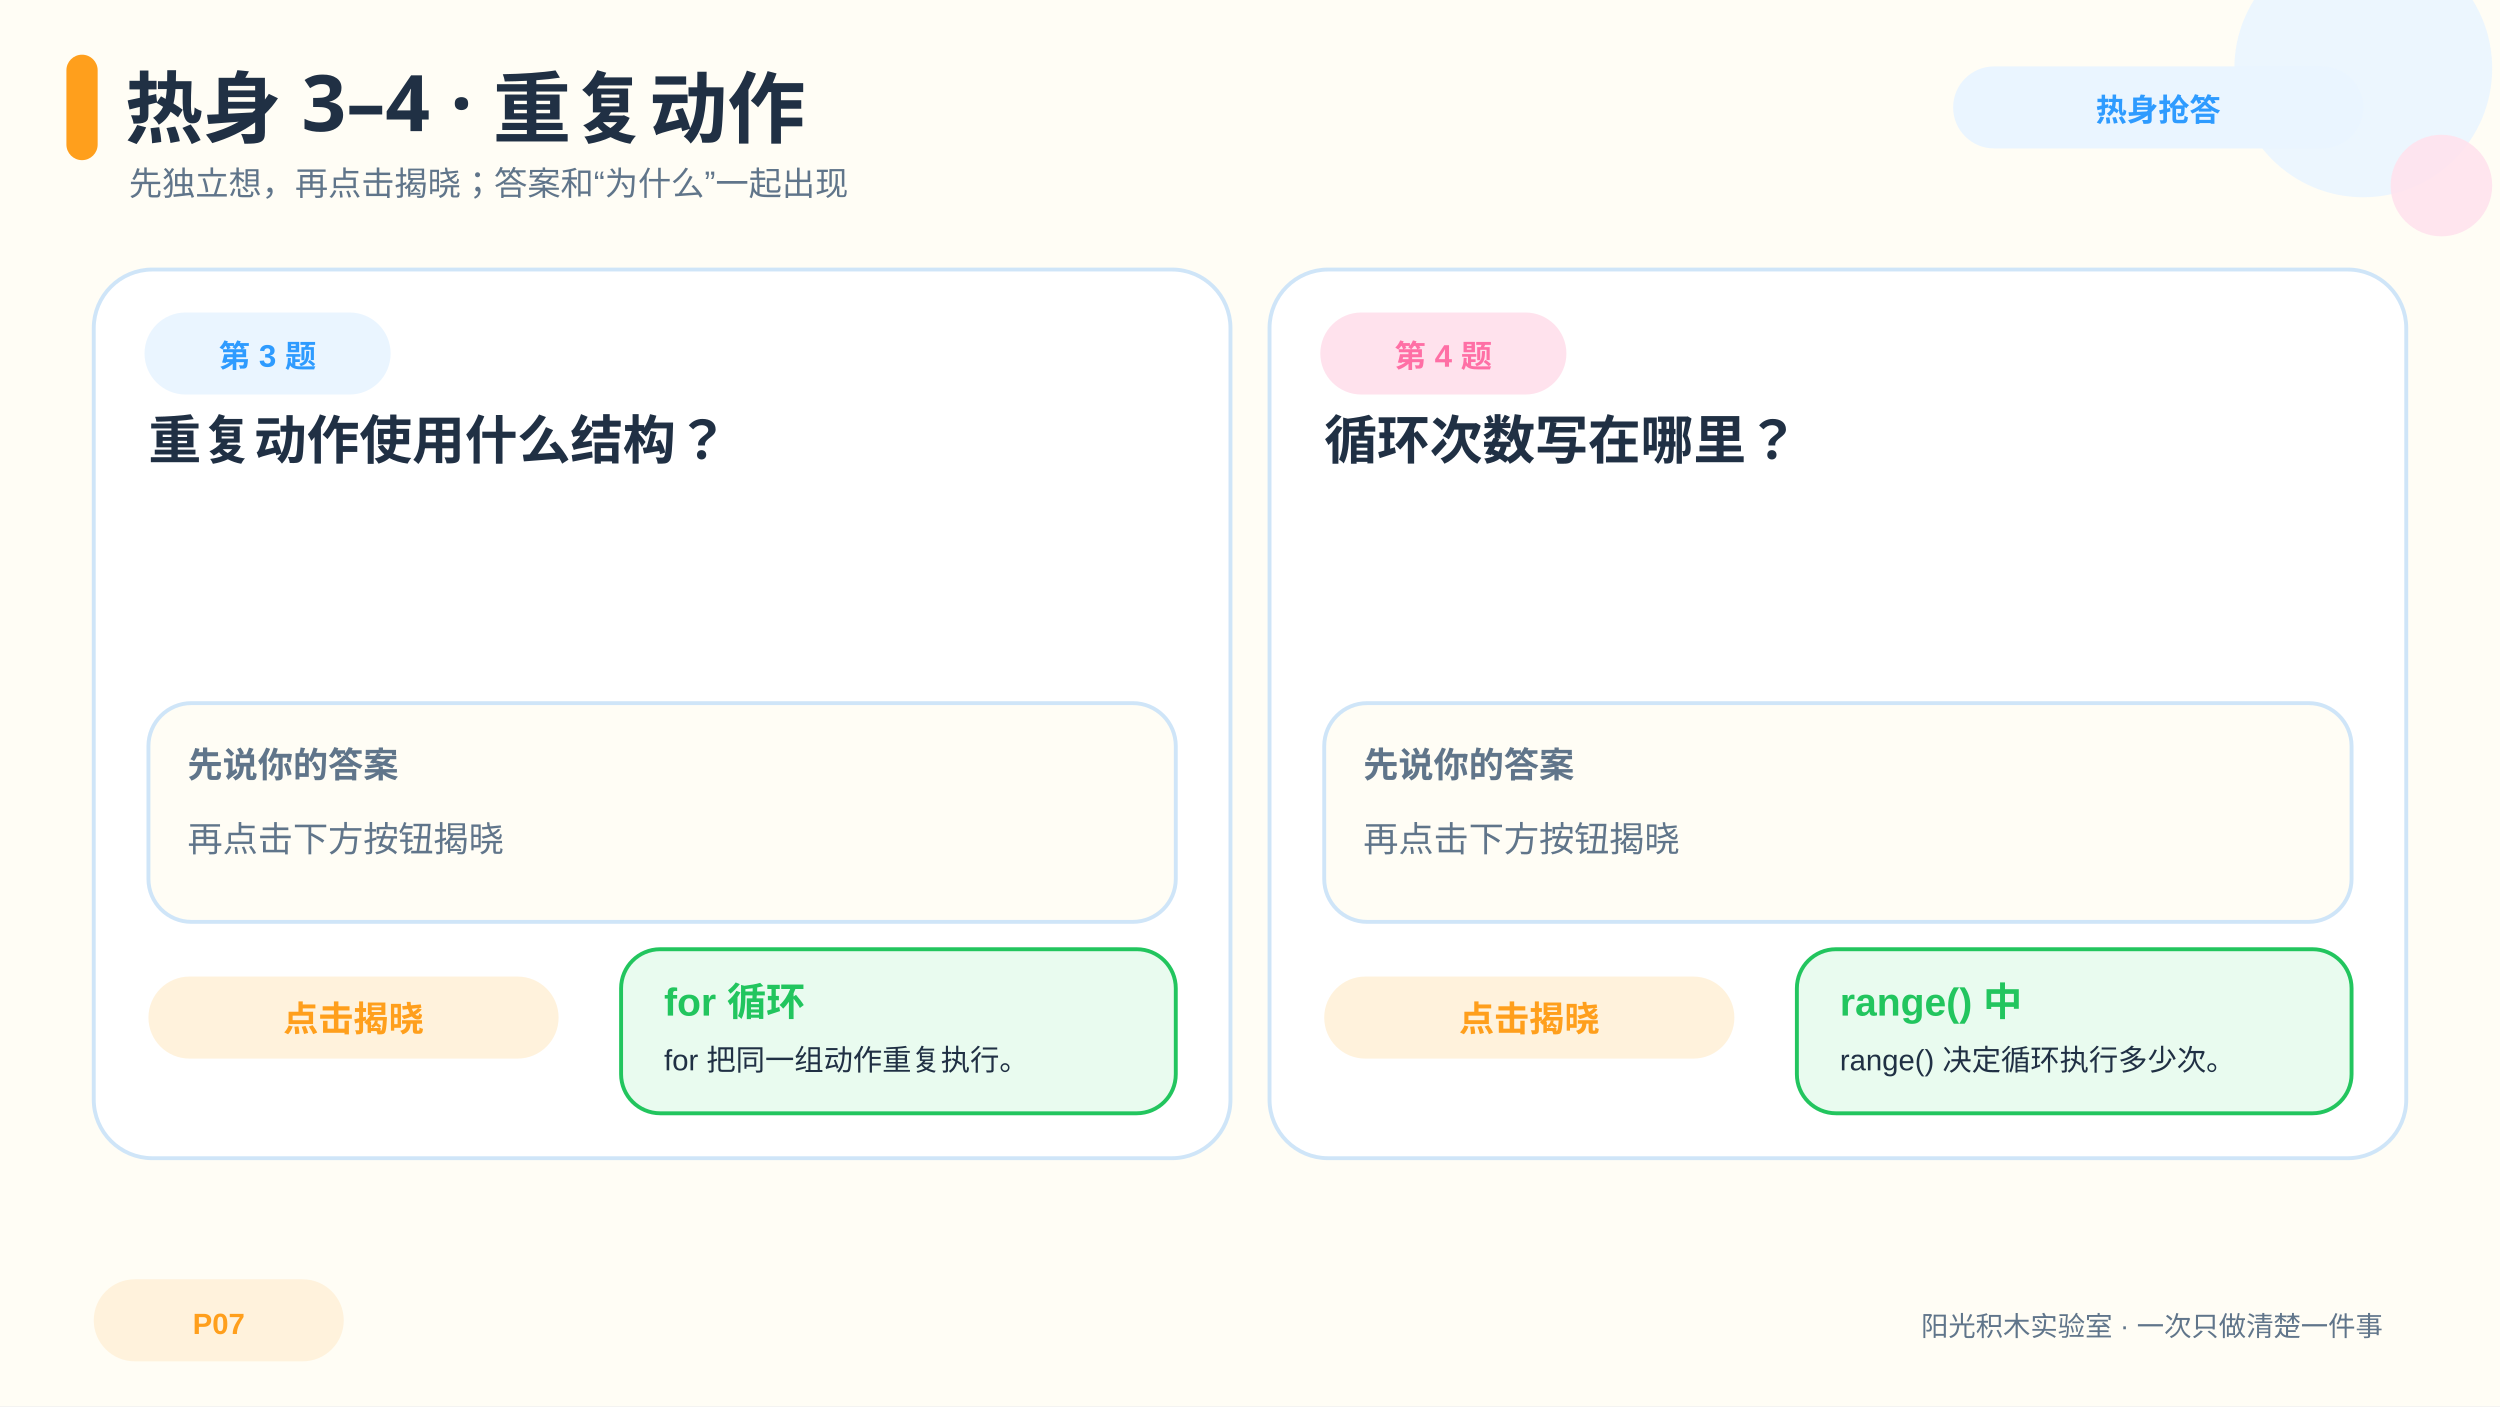
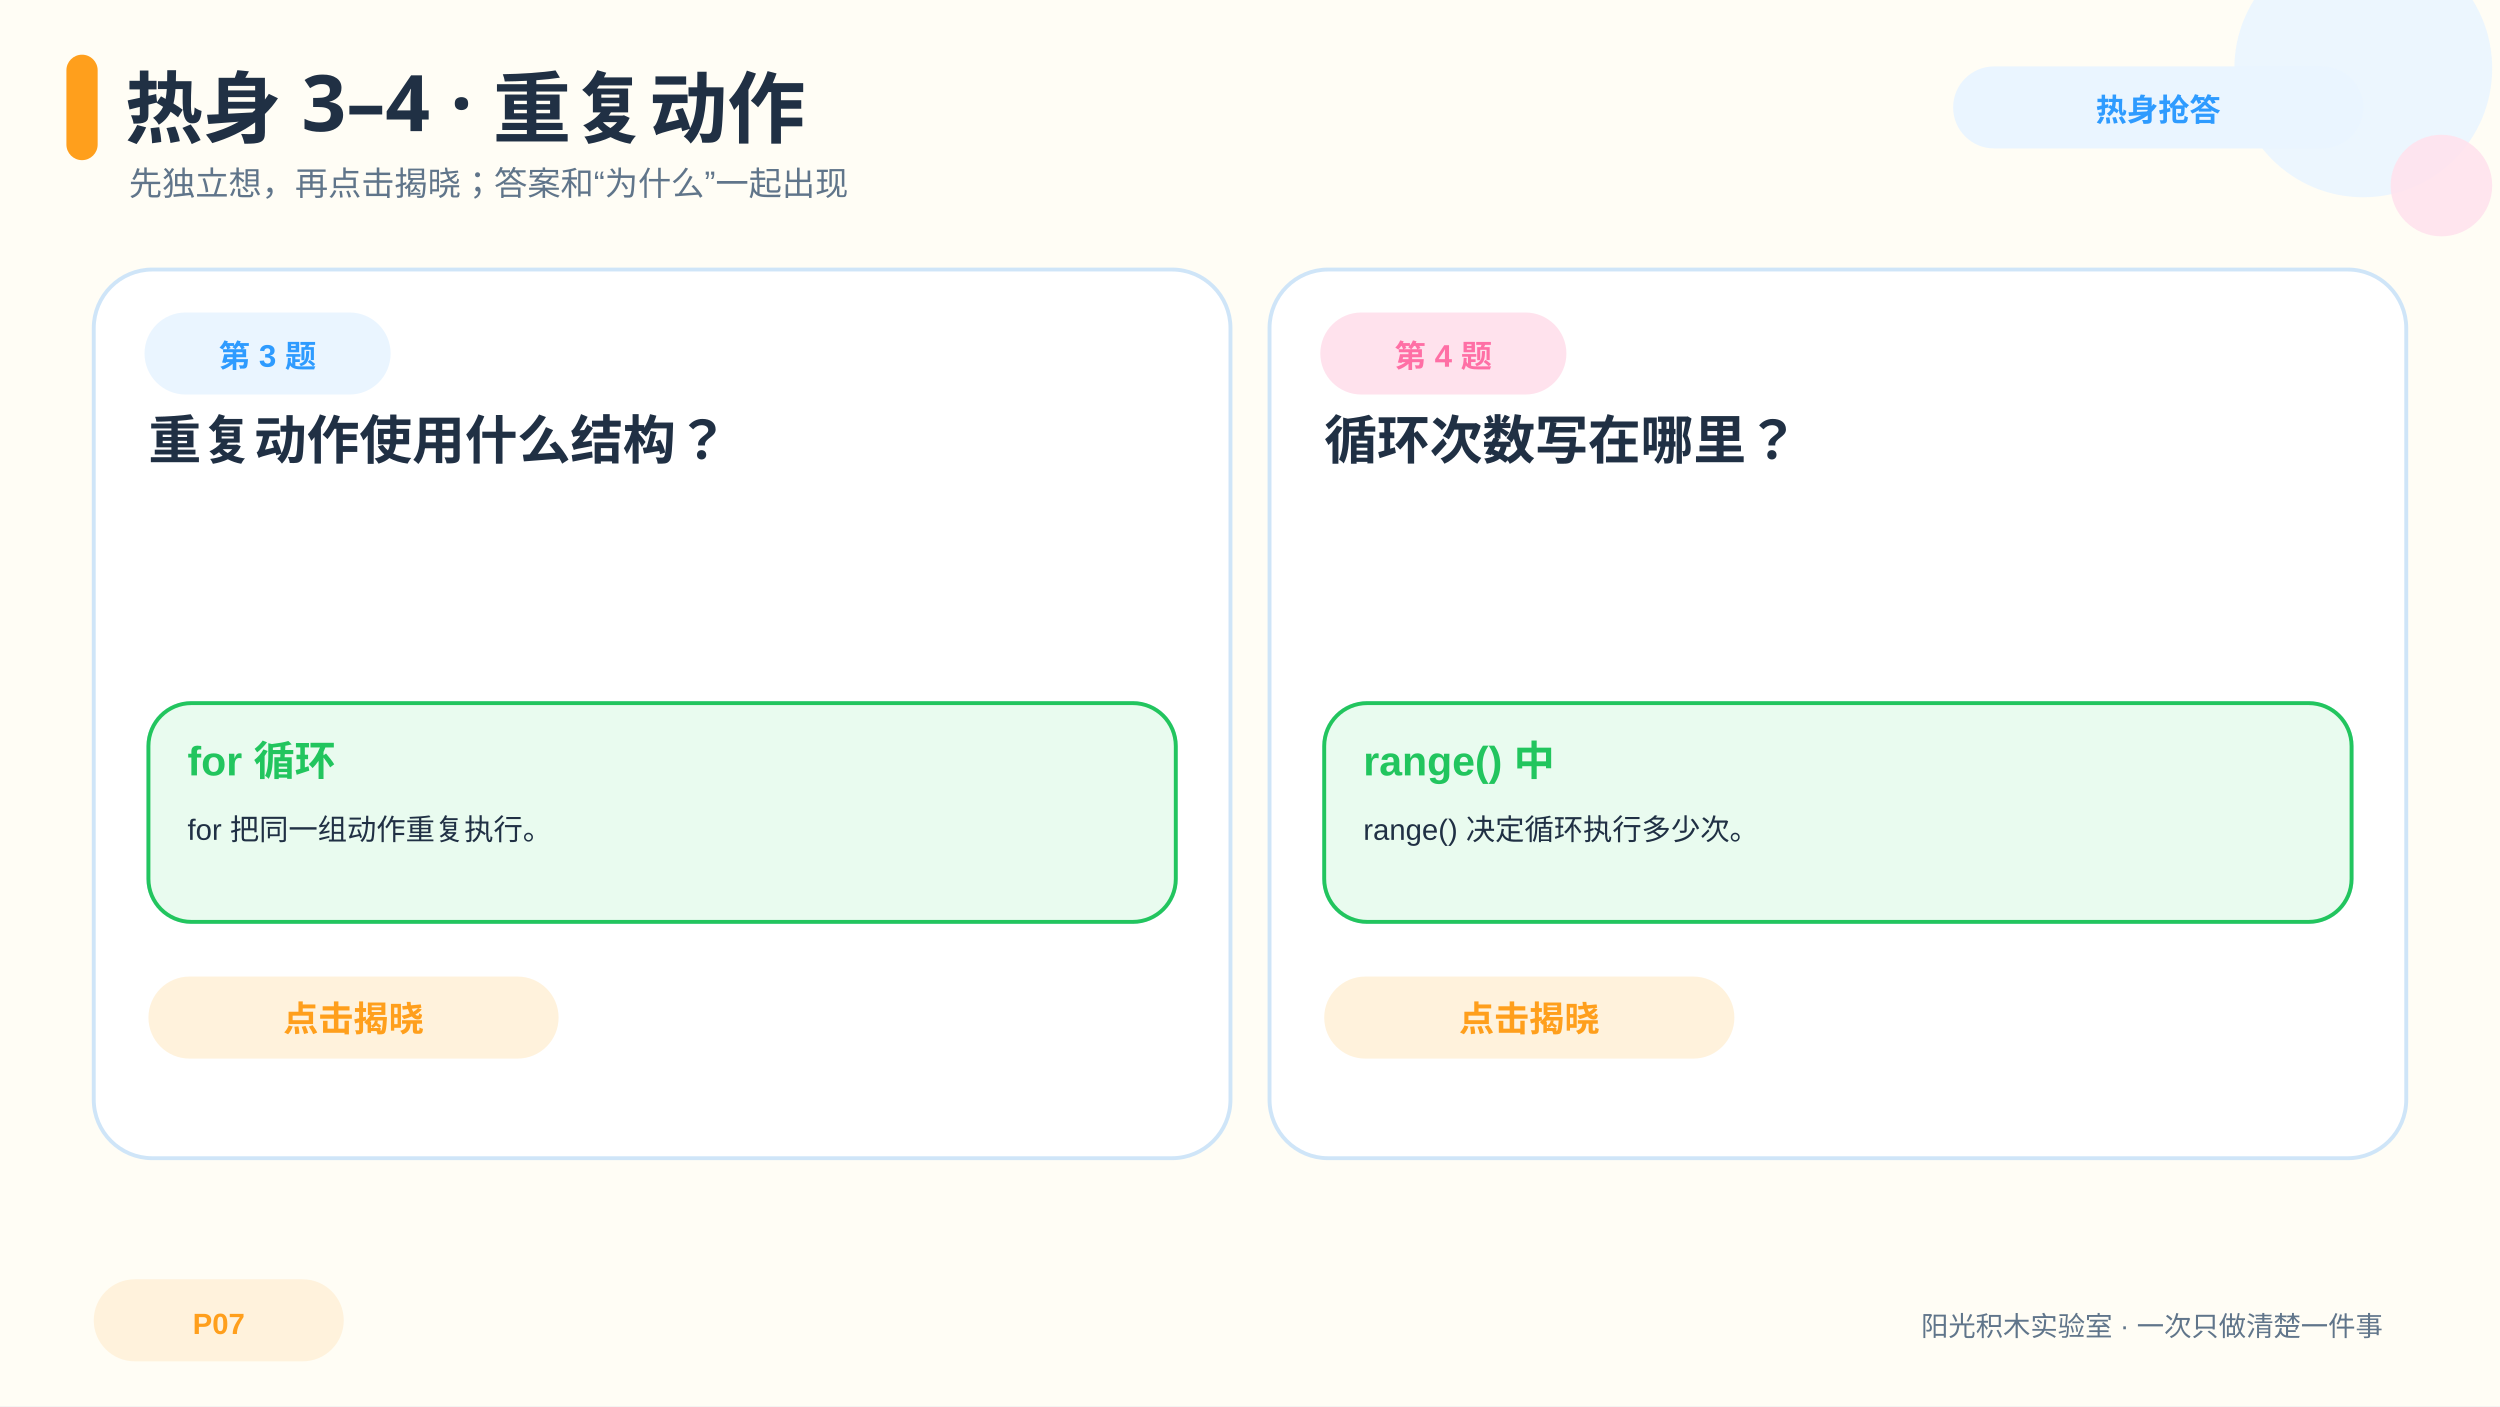
<svg xmlns="http://www.w3.org/2000/svg" viewBox="0 0 1280 720" data-pptx-page-role="content" font-family="Microsoft YaHei, Arial, sans-serif">
  <rect x="0" y="0" width="1280" height="720" rx="0" fill="#FFFDF5" id="page-bg" />
  <circle cx="1210" cy="35" r="66" fill="#EAF5FF" opacity="0.9" />
  <circle cx="1250" cy="95" r="26" fill="#FFE2ED" opacity="0.9" />
  <rect x="34" y="28" width="16" height="54" rx="8" fill="#FF9F1C" />
  <text x="64" y="70" font-family="YouYuan, Microsoft YaHei, sans-serif" font-size="40" font-weight="700" fill="#203044" text-anchor="start">热身 3–4 · 重复动作</text>
  <text x="66" y="100" font-family="Microsoft YaHei, Arial, sans-serif" font-size="17" font-weight="400" fill="#60758A" text-anchor="start">先独立想，再点击揭晓；答案和“为什么”一起出现</text>
  <rect x="1000" y="34" width="210" height="42" rx="21" fill="#EAF5FF" />
  <text x="1105.0" y="62" font-family="Microsoft YaHei, Arial, sans-serif" font-size="16" font-weight="700" fill="#2E9BFF" text-anchor="middle">热身抢答</text>
  <rect x="48" y="655" width="128" height="42" rx="21" fill="#FFF2DC" />
  <text x="112.0" y="683" font-family="Microsoft YaHei, Arial, sans-serif" font-size="15" font-weight="700" fill="#FF9F1C" text-anchor="middle">P07</text>
  <rect x="48" y="138" width="582" height="455" rx="30" fill="#FFFFFF" stroke="#CFE5F8" stroke-width="2" />
  <rect x="74" y="160" width="126" height="42" rx="21" fill="#EAF5FF" />
  <text x="137.0" y="188" font-family="Microsoft YaHei, Arial, sans-serif" font-size="16" font-weight="700" fill="#2E9BFF" text-anchor="middle">第 3 题</text>
-   <text font-family="Microsoft YaHei, Arial, sans-serif" text-anchor="start" font-weight="700" fill="#203044" font-size="27" x="76" y="235">重复动作使用什么结构？</text>
+   <text fill="#203044" font-family="Microsoft YaHei, Arial, sans-serif" text-anchor="start" font-size="27" font-weight="700" x="76" y="235">重复动作使用什么结构？</text>
  <rect x="76" y="360" width="526" height="112" rx="22" fill="#FFFDF5" stroke="#CFE5F8" stroke-width="2" />
  <text x="96" y="398" font-family="Microsoft YaHei, Arial, sans-serif" font-size="18" font-weight="700" fill="#60758A" text-anchor="start">先说你的答案</text>
  <text x="96" y="436" font-family="Microsoft YaHei, Arial, sans-serif" font-size="18" font-weight="400" fill="#60758A" text-anchor="start">再点击下方按钮揭晓</text>
  <rect x="76" y="500" width="210" height="42" rx="21" fill="#FFF2DC" />
  <text x="181.0" y="528" font-family="Microsoft YaHei, Arial, sans-serif" font-size="18" font-weight="700" fill="#FF9F1C" text-anchor="middle">点击揭晓</text>
  <g id="reveal-q1-hit" data-pptx-role="decoration" data-pptx-bounds="0 0 1280 720">
    <rect x="76" y="500" width="210" height="42" rx="20" fill="#FFFFFF" opacity="0.001" />
  </g>
  <g id="answer-q1" data-pptx-role="decoration" data-pptx-bounds="0 0 1280 720">
-     <rect x="318" y="486" width="284" height="84" rx="20" fill="#E9FBEF" stroke="#22C55E" stroke-width="2" />
-     <text x="340" y="520" font-family="Microsoft YaHei, Arial, sans-serif" font-size="20" font-weight="700" fill="#22C55E" text-anchor="start">for 循环</text>
-     <text font-family="Microsoft YaHei, Arial, sans-serif" text-anchor="start" font-weight="400" fill="#203044" font-size="15" x="340" y="548">for 把同一组动作重复执行。</text>
+     <rect x="76" y="360" width="526" height="112" rx="22" fill="#E9FBEF" stroke="#22C55E" stroke-width="2" />
+     <text x="96" y="397" font-family="Microsoft YaHei, Arial, sans-serif" font-size="21" font-weight="700" fill="#22C55E" text-anchor="start">for 循环</text>
+     <text x="96" y="430" font-family="Microsoft YaHei, Arial, sans-serif" font-size="15" font-weight="400" fill="#203044" text-anchor="start">for 把同一组动作重复执行。</text>
  </g>
  <rect x="650" y="138" width="582" height="455" rx="30" fill="#FFFFFF" stroke="#CFE5F8" stroke-width="2" />
  <rect x="676" y="160" width="126" height="42" rx="21" fill="#FFE2ED" />
  <text x="739.0" y="188" font-family="Microsoft YaHei, Arial, sans-serif" font-size="16" font-weight="700" fill="#FF6FA5" text-anchor="middle">第 4 题</text>
-   <text font-family="Microsoft YaHei, Arial, sans-serif" text-anchor="start" font-weight="700" fill="#203044" font-size="27" x="678" y="235">循环次数写在哪里？</text>
+   <text fill="#203044" font-family="Microsoft YaHei, Arial, sans-serif" text-anchor="start" font-size="27" font-weight="700" x="678" y="235">循环次数写在哪里？</text>
  <rect x="678" y="360" width="526" height="112" rx="22" fill="#FFFDF5" stroke="#CFE5F8" stroke-width="2" />
  <text x="698" y="398" font-family="Microsoft YaHei, Arial, sans-serif" font-size="18" font-weight="700" fill="#60758A" text-anchor="start">先说你的答案</text>
  <text x="698" y="436" font-family="Microsoft YaHei, Arial, sans-serif" font-size="18" font-weight="400" fill="#60758A" text-anchor="start">再点击下方按钮揭晓</text>
  <rect x="678" y="500" width="210" height="42" rx="21" fill="#FFF2DC" />
  <text x="783.0" y="528" font-family="Microsoft YaHei, Arial, sans-serif" font-size="18" font-weight="700" fill="#FF9F1C" text-anchor="middle">点击揭晓</text>
  <g id="reveal-q2-hit" data-pptx-role="decoration" data-pptx-bounds="0 0 1280 720">
    <rect x="678" y="500" width="210" height="42" rx="20" fill="#FFFFFF" opacity="0.001" />
  </g>
  <g id="answer-q2" data-pptx-role="decoration" data-pptx-bounds="0 0 1280 720">
-     <rect x="920" y="486" width="284" height="84" rx="20" fill="#E9FBEF" stroke="#22C55E" stroke-width="2" />
-     <text x="942" y="520" font-family="Microsoft YaHei, Arial, sans-serif" font-size="20" font-weight="700" fill="#22C55E" text-anchor="start">range() 中</text>
-     <text font-family="Microsoft YaHei, Arial, sans-serif" text-anchor="start" font-weight="400" fill="#203044" font-size="15" x="942" y="548">range() 决定循环执行多少次。</text>
+     <rect x="678" y="360" width="526" height="112" rx="22" fill="#E9FBEF" stroke="#22C55E" stroke-width="2" />
+     <text x="698" y="397" font-family="Microsoft YaHei, Arial, sans-serif" font-size="21" font-weight="700" fill="#22C55E" text-anchor="start">range() 中</text>
+     <text x="698" y="430" font-family="Microsoft YaHei, Arial, sans-serif" font-size="15" font-weight="400" fill="#203044" text-anchor="start">range() 决定循环执行多少次。</text>
  </g>
  <text x="1220" y="684" font-family="Microsoft YaHei, Arial, sans-serif" font-size="14" font-weight="400" fill="#60758A" text-anchor="end">阳光积木实验室 · 一次只做清楚一件事</text>
</svg>
